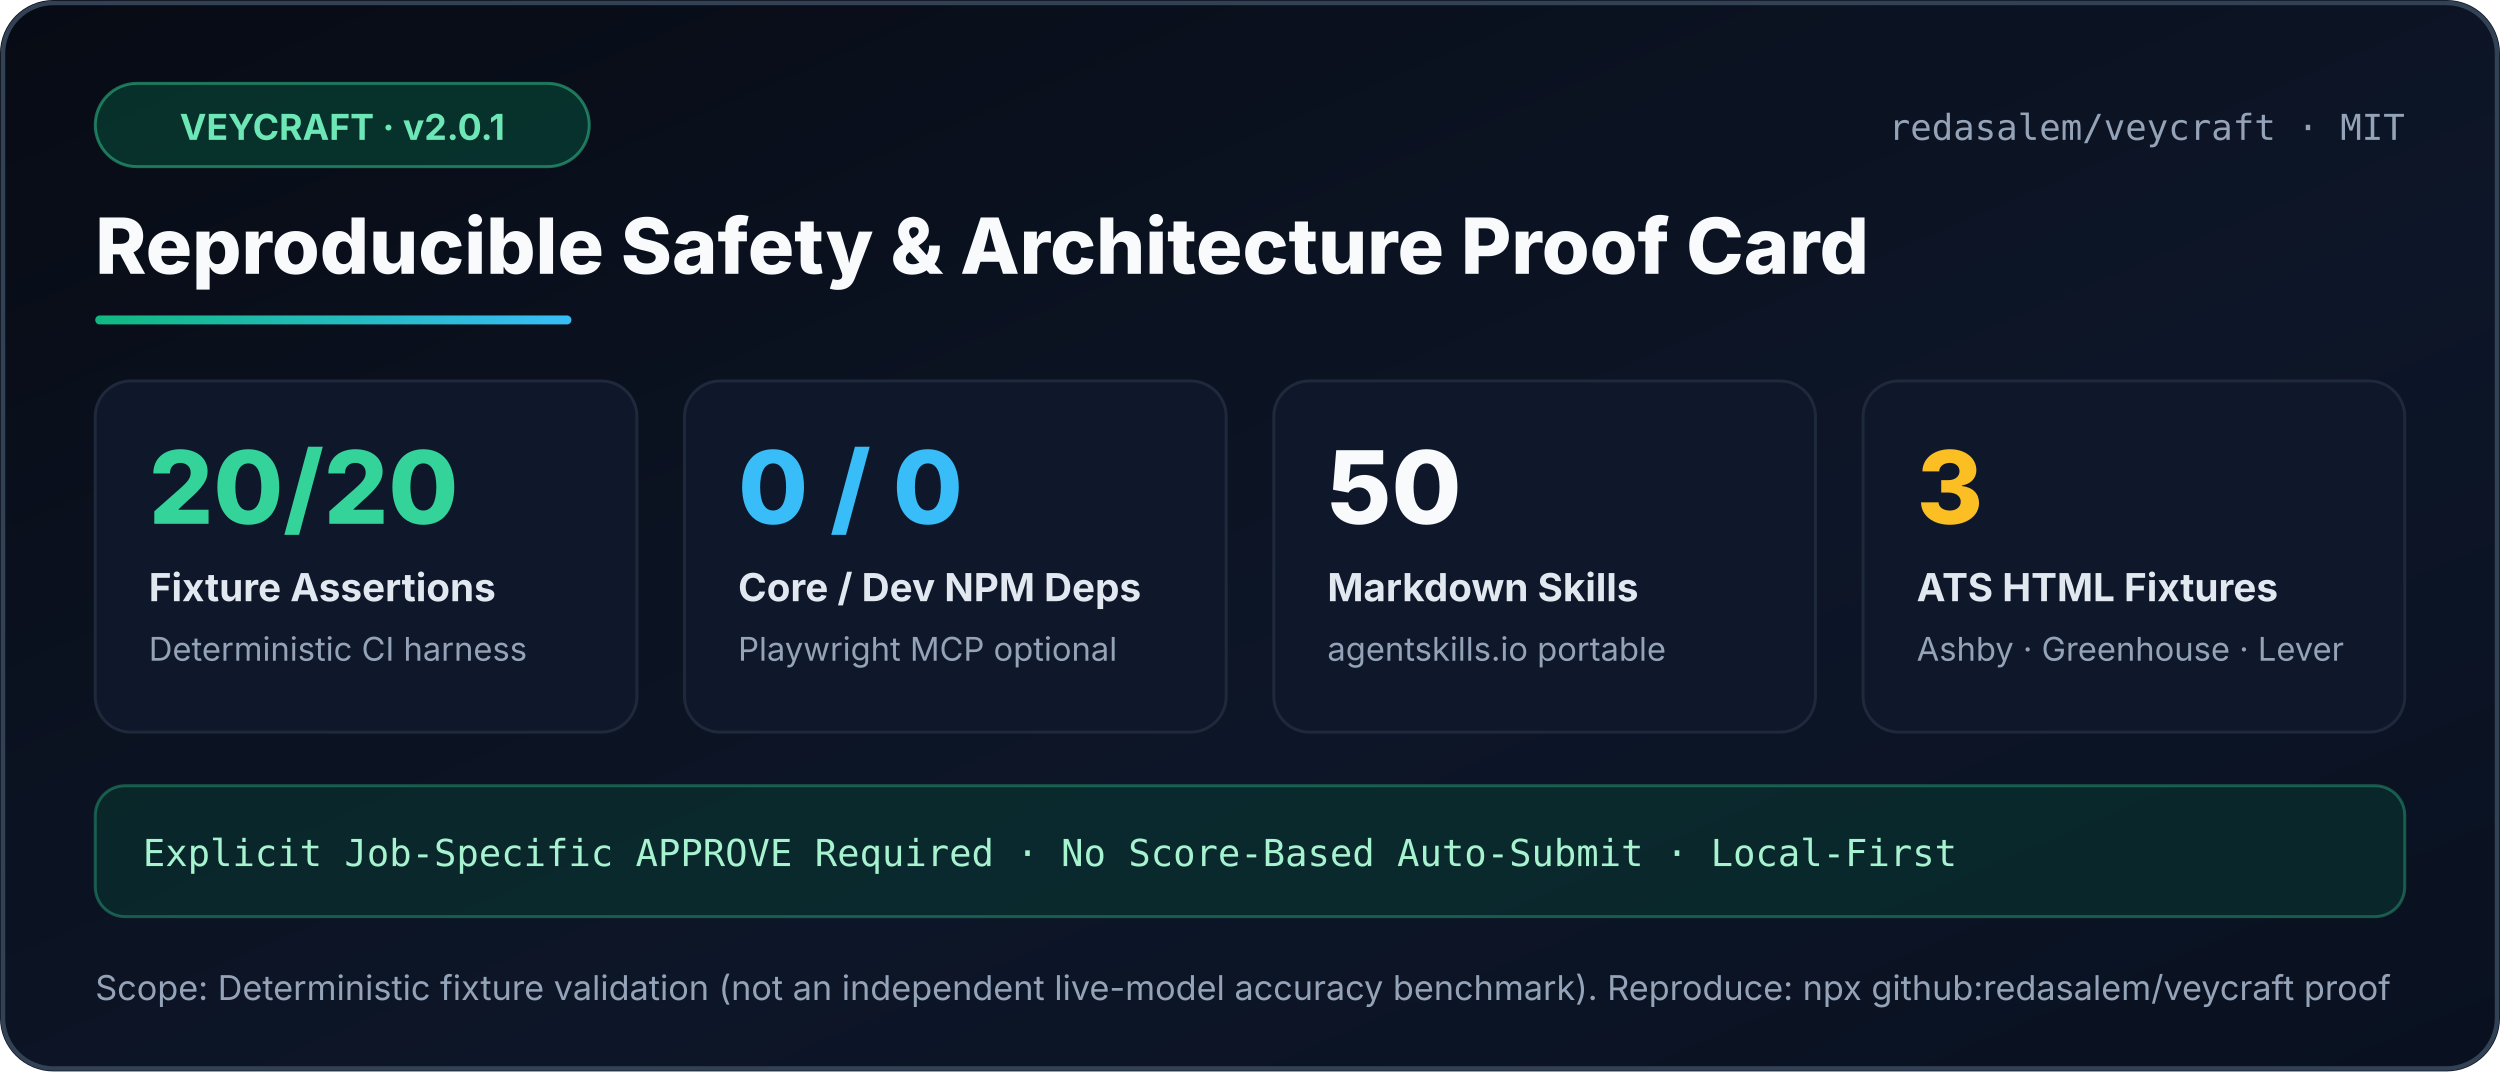
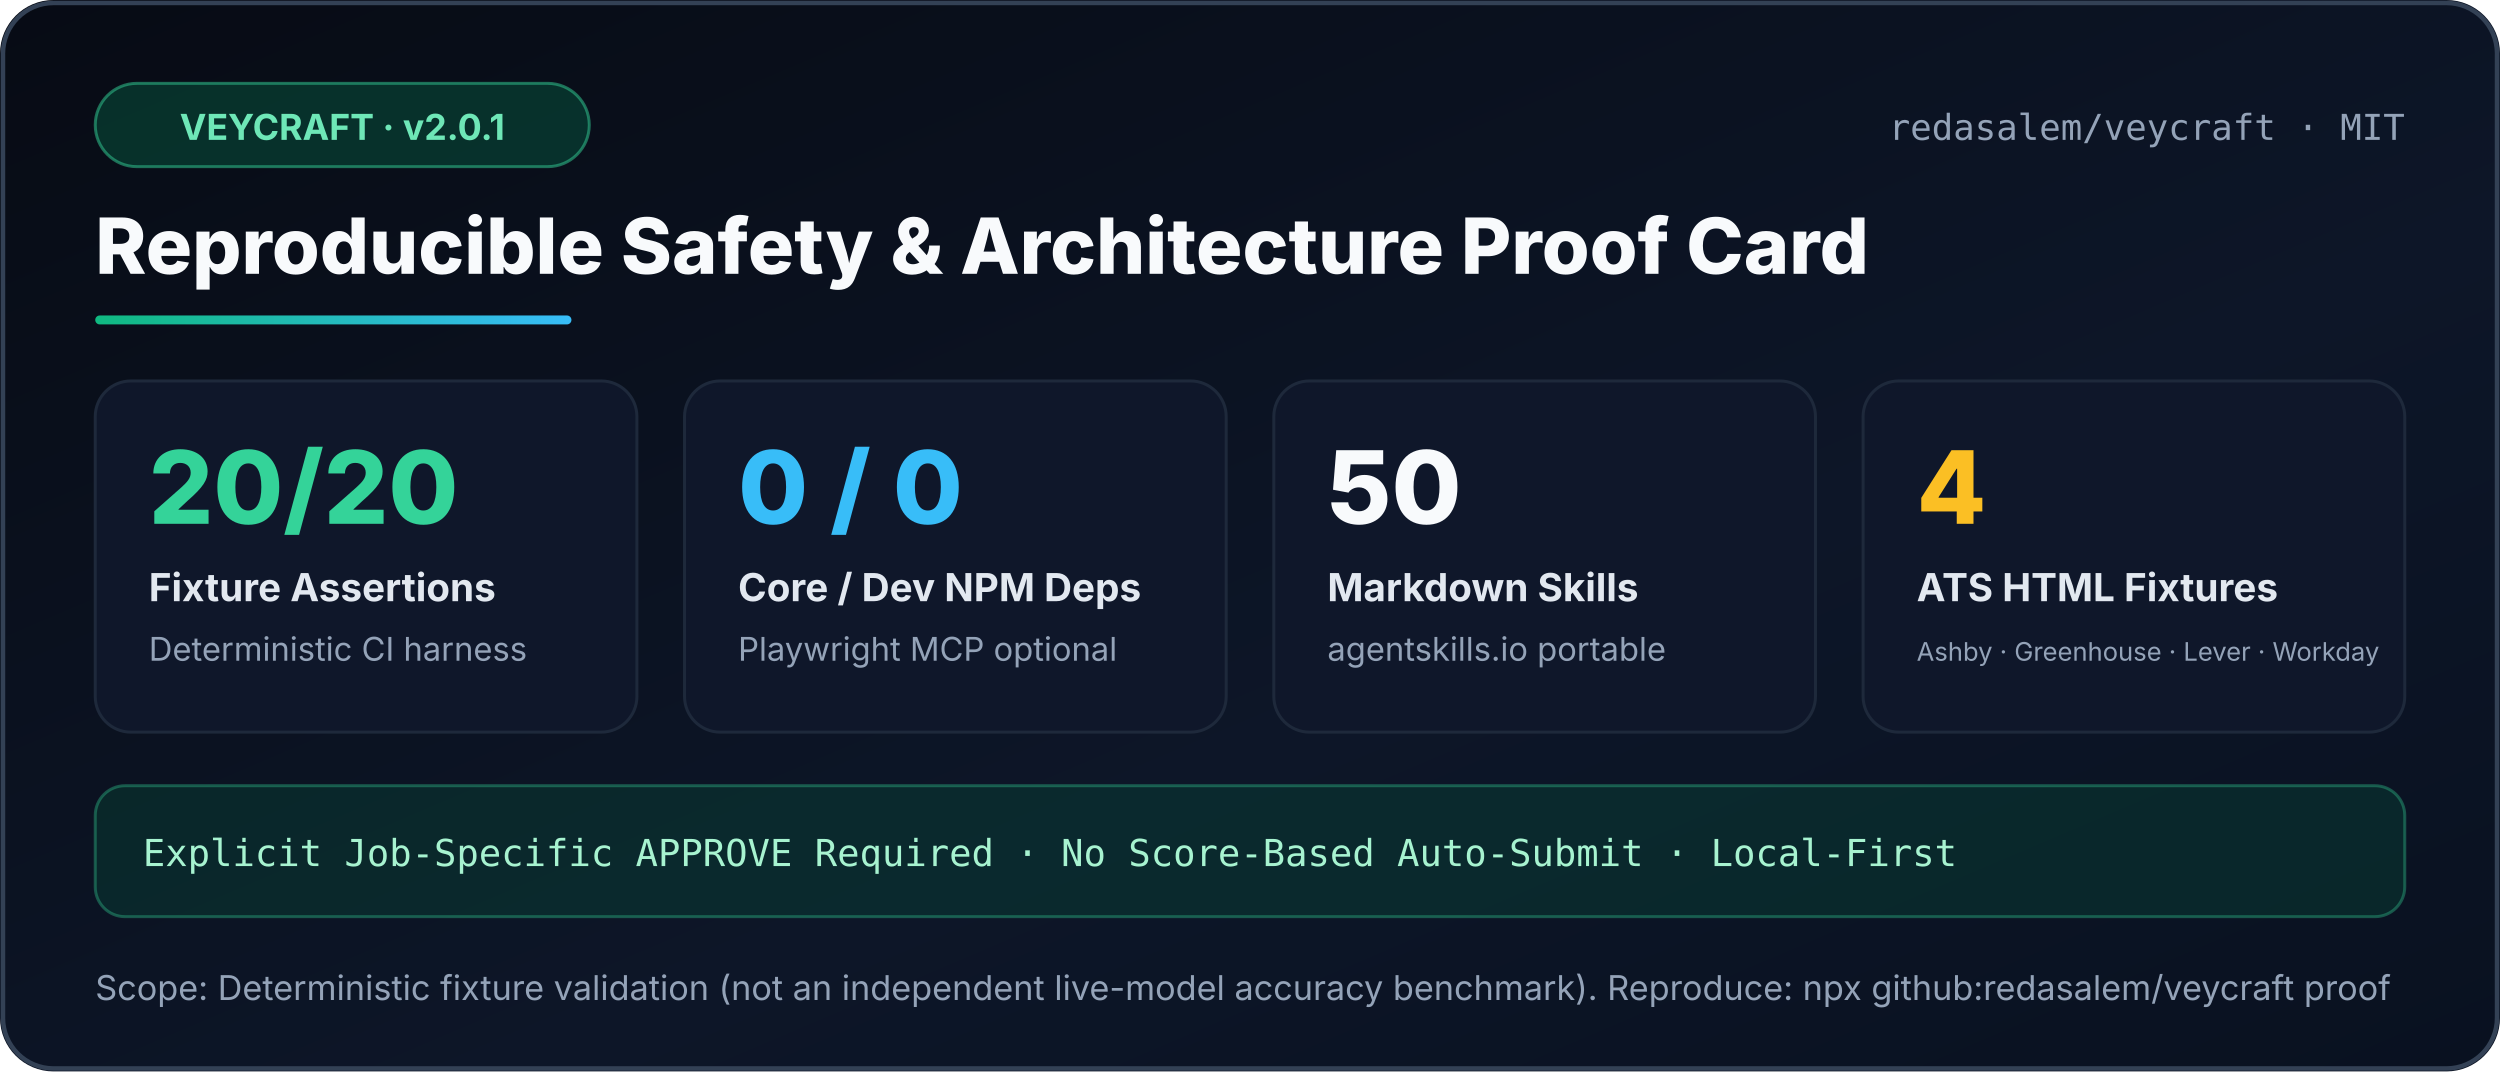
<svg xmlns="http://www.w3.org/2000/svg" width="840" height="360" viewBox="0 0 840 360" role="img" aria-label="Veycraft Reproducible Proof Card">
  <defs>
    <linearGradient id="bg" x1="0" y1="0" x2="1" y2="1">
      <stop offset="0%" stop-color="#070b14" />
      <stop offset="60%" stop-color="#0d1628" />
      <stop offset="100%" stop-color="#091120" />
    </linearGradient>
    <linearGradient id="accent" x1="0" y1="0" x2="1" y2="0">
      <stop offset="0%" stop-color="#10b981" />
      <stop offset="100%" stop-color="#38bdf8" />
    </linearGradient>
  </defs>
  <rect width="840" height="360" rx="18" fill="url(#bg)" />
  <rect x="1" y="1" width="838" height="358" rx="17" fill="none" stroke="#334155" stroke-width="1.5" />
  <rect x="32" y="28" width="166" height="28" rx="14" fill="#064e3b" fill-opacity="0.55" stroke="#34d399" stroke-opacity="0.5" />
  <text x="115" y="47" text-anchor="middle" fill="#6ee7b7" font-family="Segoe UI,Inter,Arial,sans-serif" font-size="12" font-weight="700">VEYCRAFT · v2.0.1</text>
  <text x="808" y="47" text-anchor="end" fill="#94a3b8" font-family="Consolas,ui-monospace,monospace" font-size="12">redasalem/veycraft · MIT</text>
  <text x="32" y="92" fill="#f8fafc" font-family="Segoe UI,Inter,Arial,sans-serif" font-size="26" font-weight="800">Reproducible Safety &amp; Architecture Proof Card</text>
  <rect x="32" y="106" width="160" height="3" rx="1.5" fill="url(#accent)" />
  <g font-family="Segoe UI,Inter,Arial,sans-serif">
    <rect x="32" y="128" width="182" height="118" rx="12" fill="#0f172a" stroke="#1e293b" />
    <text x="50" y="176" fill="#34d399" font-size="34" font-weight="800">20/20</text>
    <text x="50" y="202" fill="#e2e8f0" font-size="13" font-weight="700">Fixture Assertions</text>
    <text x="50" y="222" fill="#94a3b8" font-size="11">Deterministic CI harness</text>
    <rect x="230" y="128" width="182" height="118" rx="12" fill="#0f172a" stroke="#1e293b" />
    <text x="248" y="176" fill="#38bdf8" font-size="34" font-weight="800">0 / 0</text>
    <text x="248" y="202" fill="#e2e8f0" font-size="13" font-weight="700">Core / Dev NPM Deps</text>
    <text x="248" y="222" fill="#94a3b8" font-size="11">Playwright MCP optional</text>
    <rect x="428" y="128" width="182" height="118" rx="12" fill="#0f172a" stroke="#1e293b" />
    <text x="446" y="176" fill="#f8fafc" font-size="34" font-weight="800">50</text>
    <text x="446" y="202" fill="#e2e8f0" font-size="13" font-weight="700">Markdown Skills</text>
    <text x="446" y="222" fill="#94a3b8" font-size="11">agentskills.io portable</text>
    <rect x="626" y="128" width="182" height="118" rx="12" fill="#0f172a" stroke="#1e293b" />
-     <text x="644" y="176" fill="#fbbf24" font-size="34" font-weight="800">3</text>
+     <text x="644" y="176" fill="#fbbf24" font-size="34" font-weight="800">4</text>
    <text x="644" y="202" fill="#e2e8f0" font-size="13" font-weight="700">ATS HTML Fixtures</text>
-     <text x="644" y="222" fill="#94a3b8" font-size="11">Ashby · Greenhouse · Lever</text>
+     <text x="644" y="222" fill="#94a3b8" font-size="8.6">Ashby · Greenhouse · Lever · Workday</text>
  </g>
  <rect x="32" y="264" width="776" height="44" rx="10" fill="#064e3b" fill-opacity="0.35" stroke="#34d399" stroke-opacity="0.35" />
  <text x="48" y="291" fill="#a7f3d0" font-family="Consolas,ui-monospace,monospace" font-size="12.5">Explicit Job-Specific APPROVE Required · No Score-Based Auto-Submit · Local-First</text>
  <text x="32" y="336" fill="#94a3b8" font-family="Segoe UI,Inter,Arial,sans-serif" font-size="11.5">Scope: Deterministic fixture validation (not an independent live-model accuracy benchmark). Reproduce: npx github:redasalem/veycraft proof</text>
</svg>
